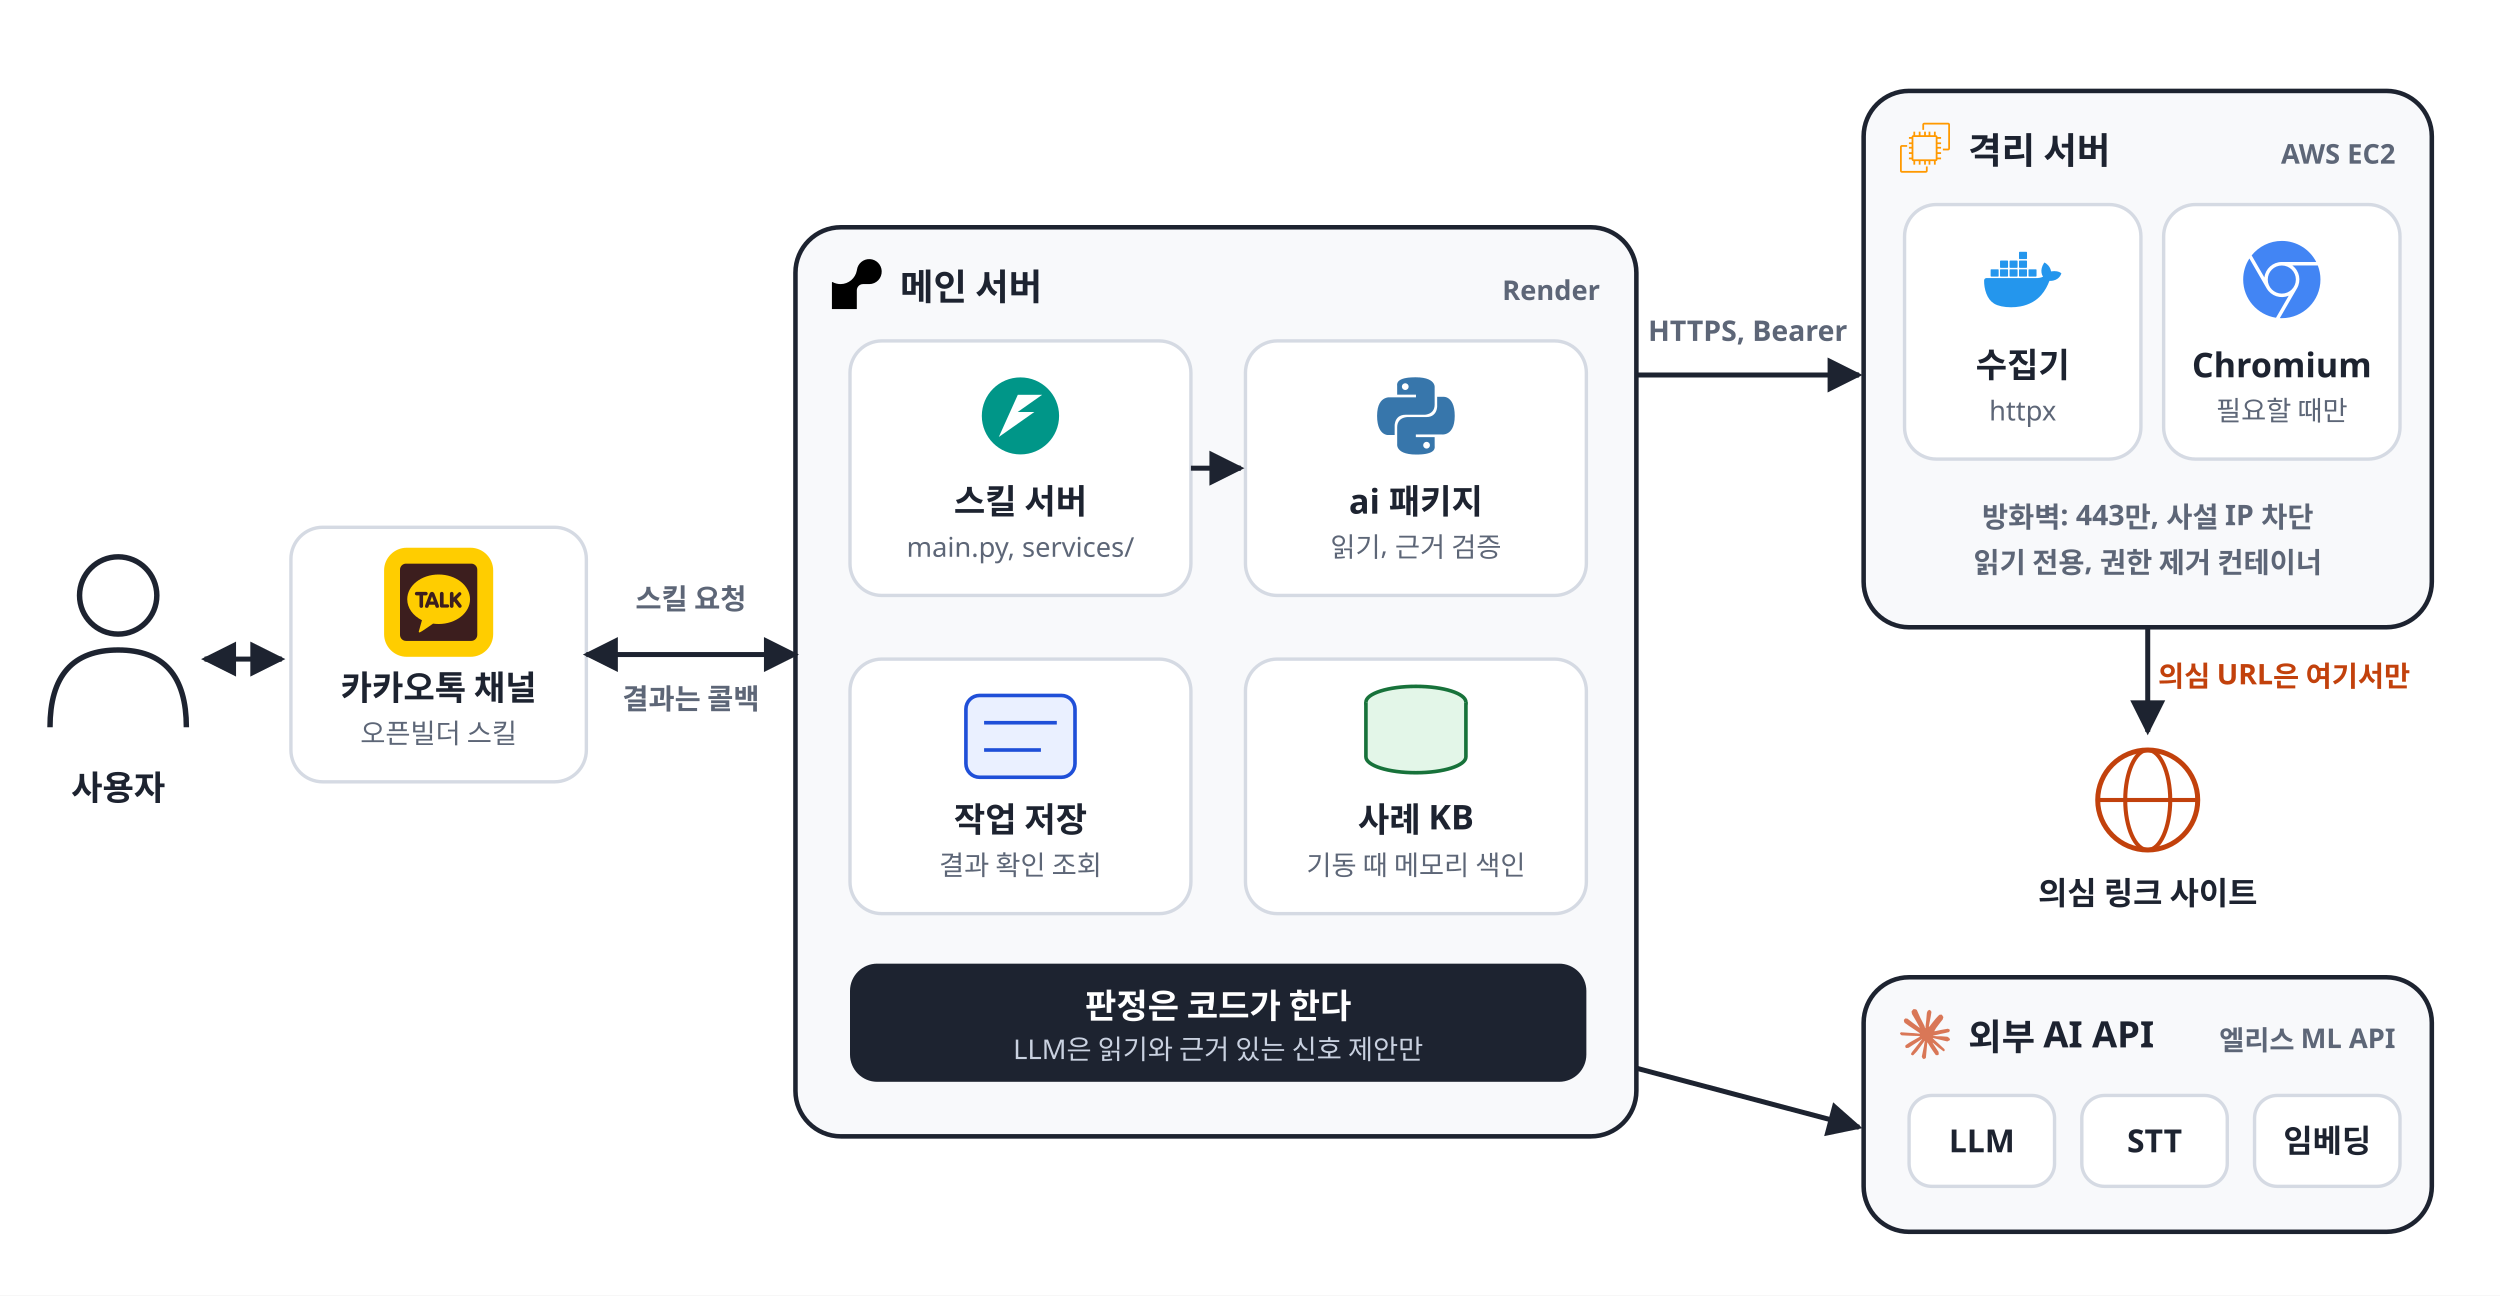
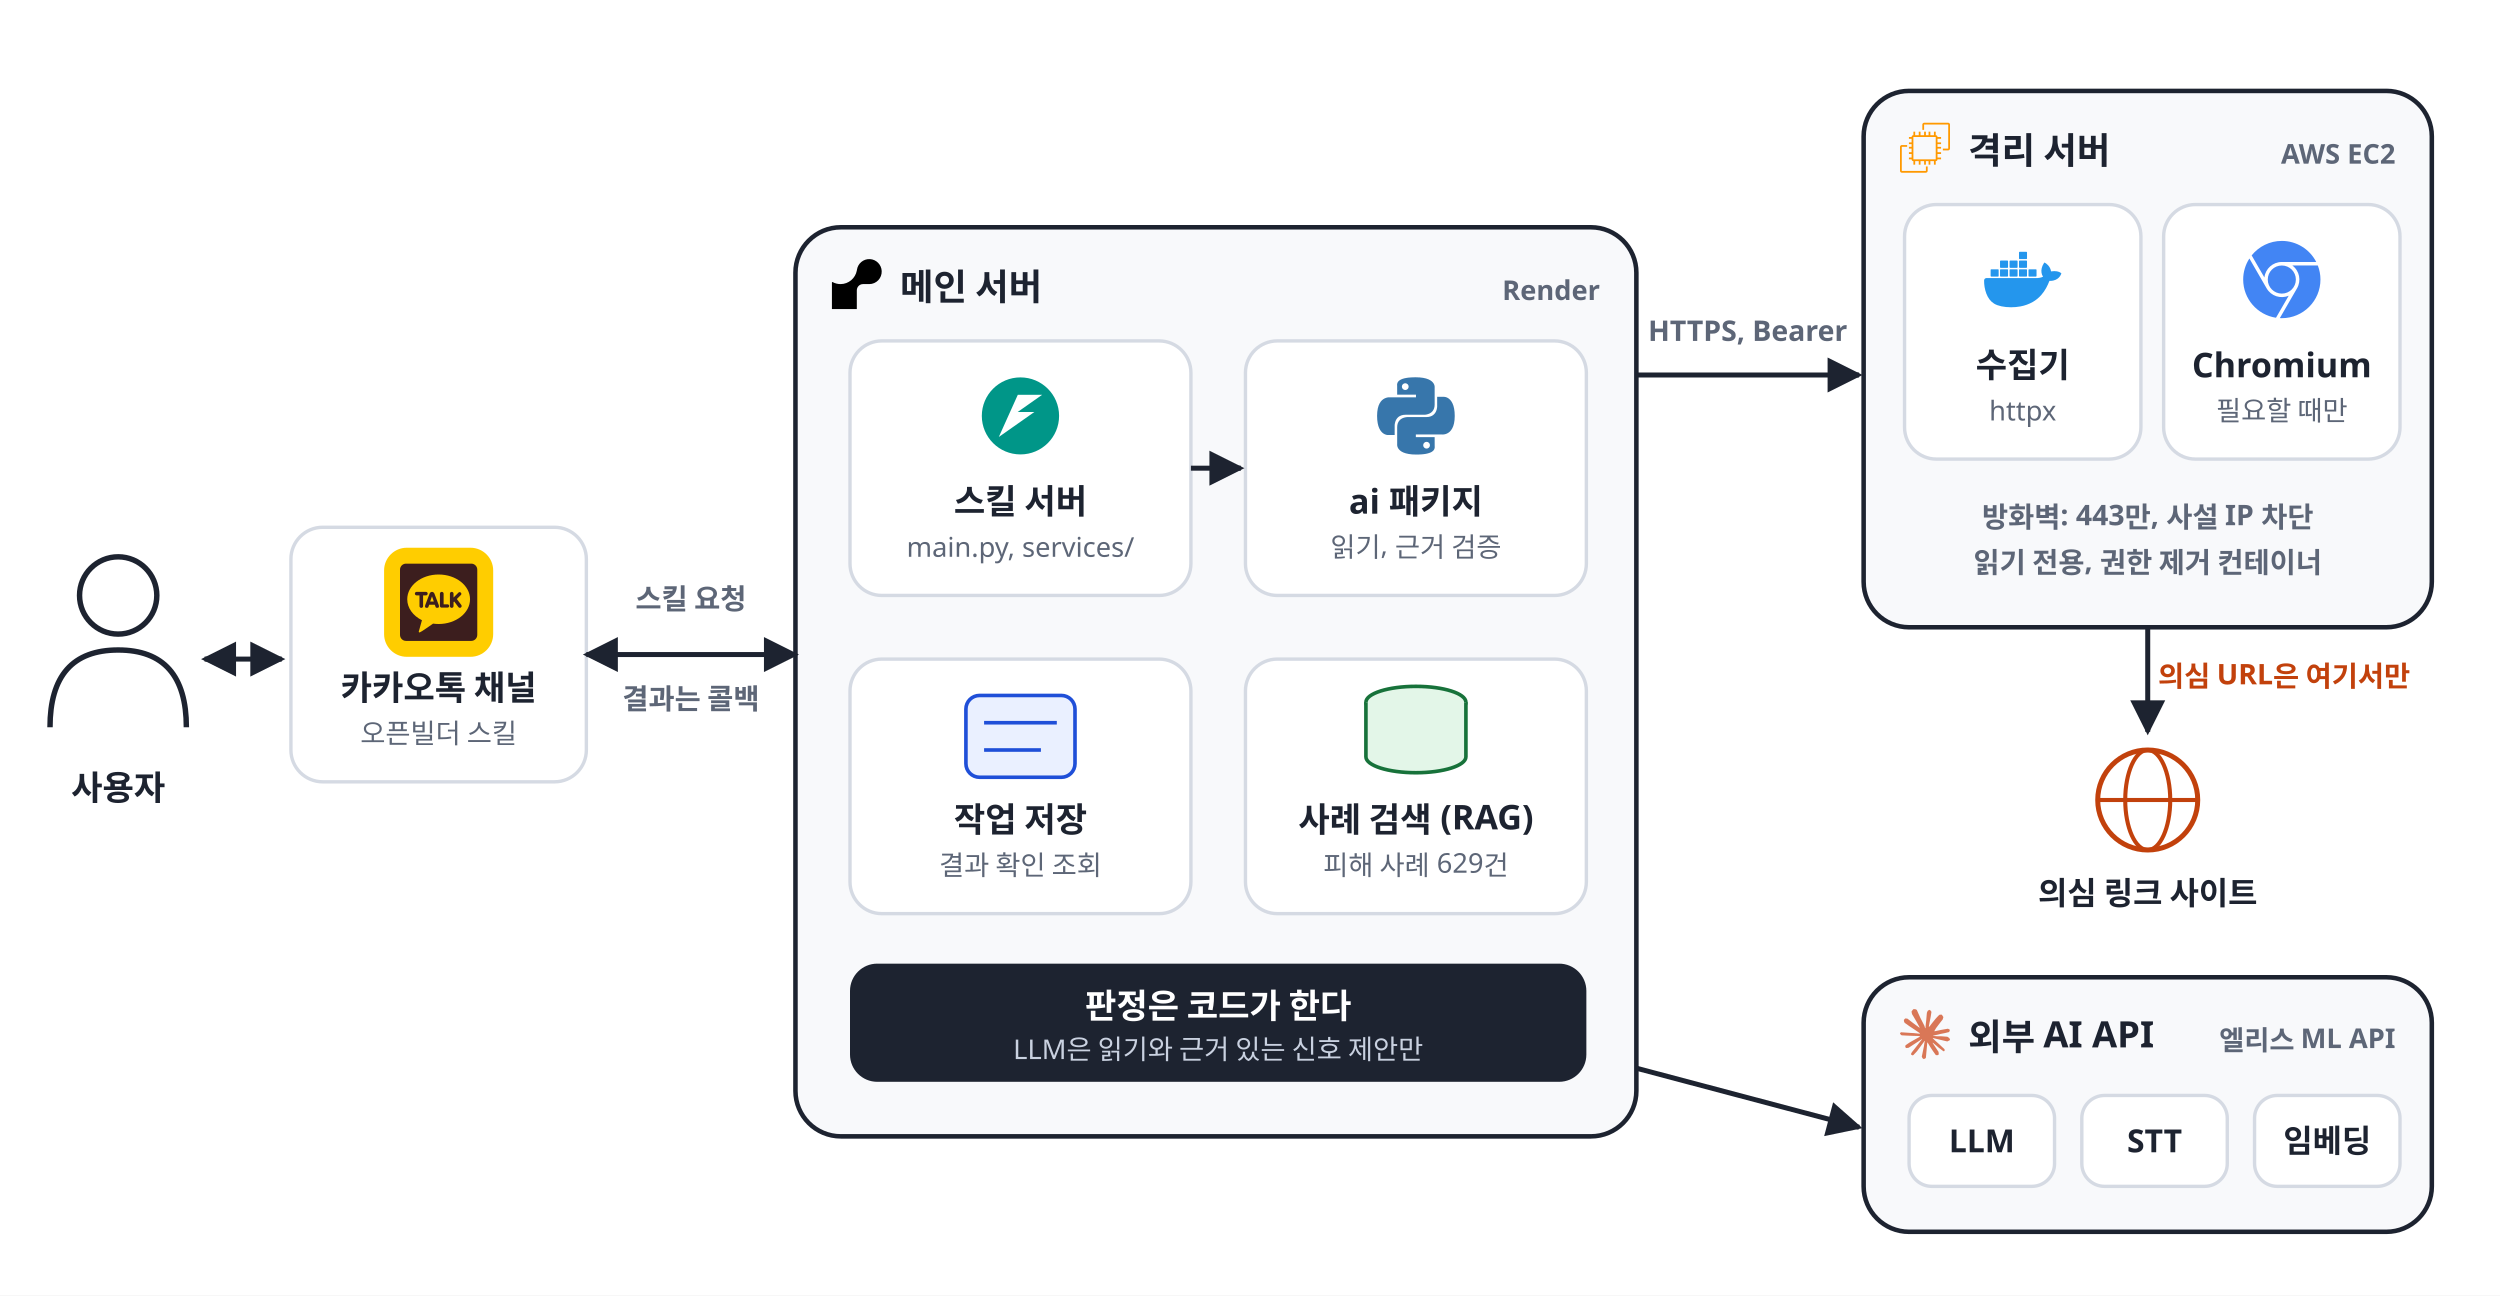
<svg xmlns="http://www.w3.org/2000/svg" viewBox="0 0 1100 570" width="1100" height="570" role="img">
  <defs>
    <marker id="arrow" viewBox="0 0 10 10" refX="9" refY="5" markerWidth="7" markerHeight="7" orient="auto-start-reverse">
      <path d="M0 0 L10 5 L0 10 z" fill="#1d2330" />
    </marker>
    <marker id="arrow-start" viewBox="0 0 10 10" refX="9" refY="5" markerWidth="7" markerHeight="7" orient="auto-start-reverse">
      <path d="M0 0 L10 5 L0 10 z" fill="#1d2330" />
    </marker>
  </defs>
  <rect width="1100" height="570" fill="#ffffff" />
  <circle cx="52" cy="262" r="17" fill="none" stroke="#1d2330" stroke-width="2.4" />
  <path d="M22 320 q0 -34 30 -34 q30 0 30 34" fill="none" stroke="#1d2330" stroke-width="2.4" />
  <text x="52" y="352" font-size="15" font-weight="700" fill="#1d2330" text-anchor="middle" font-family="Pretendard, 'Apple SD Gothic Neo', 'Noto Sans KR', 'Malgun Gothic', sans-serif">사용자</text>
  <line x1="90" y1="290" x2="124" y2="290" stroke="#1d2330" stroke-width="2.2" marker-end="url(#arrow)" marker-start="url(#arrow-start)" />
  <rect x="128" y="232" width="130" height="112" rx="14" fill="#ffffff" stroke="#d5dae3" stroke-width="1.5" />
  <rect x="169.0" y="241" width="48" height="48" rx="10" fill="#FFCD00" />
  <path d="M22.125 0H1.875C.839 0 0 .839 0 1.875v20.25C0 23.161.839 24 1.875 24h20.25C23.161 24 24 23.161 24 22.125V1.875C24 .839 23.161 0 22.125 0zM12 18.75c-.591 0-1.17-.041-1.732-.121-.563.397-3.813 2.68-4.12 2.723 0 0-.126.049-.233-.014s-.088-.228-.088-.228c.032-.22.843-3.018.992-3.533-2.745-1.36-4.57-3.769-4.57-6.513C2.25 6.817 6.615 3.375 12 3.375s9.75 3.442 9.75 7.688c0 4.246-4.365 7.688-9.75 7.688zM8.05 9.867h-.878v3.342c0 .296-.252.537-.562.537s-.562-.241-.562-.537V9.867h-.878c-.304 0-.552-.247-.552-.551s.248-.551.552-.551h2.88c.304 0 .552.247.552.551s-.248.551-.552.551zm10.988 2.957a.558.558 0 0 1 .108.417.559.559 0 0 1-.218.371.557.557 0 0 1-.338.114.558.558 0 0 1-.449-.224l-1.319-1.748-.195.195v1.227a.564.564 0 0 1-.563.563.563.563 0 0 1-.562-.562V9.328c0-.31.252-.562.562-.562s.562.252.562.562v1.209l1.569-1.569c.081-.081.192-.125.312-.125.14 0 .281.061.387.166.099.098.157.225.165.357.008.133-.036.254-.124.343l-1.282 1.282 1.385 1.834zm-8.35-3.502c-.095-.27-.383-.547-.75-.556-.366.008-.654.286-.749.555l-1.345 3.542c-.171.53-.022.727.133.799a.857.857 0 0 0 .358.078c.235 0 .414-.095.468-.248l.279-.73 1.715 0.0.279.729c.054.153.234.248.468.248a.86.86 0 0 0 .358-.077c.155-.071.304-.268.133-.8l-1.345-3.54zm-1.312 2.443l.562-1.596.562 1.596H9.376zm5.906 1.384c0 .284-.242.516-.539.516h-1.805c-.297 0-.539-.231-.539-.516V9.328c0-.31.258-.562.574-.562s.574.252.574.562v3.305h1.195c.297 0 .539.231.539.516z" fill="#3C1E1E" transform="translate(176.0 248) scale(1.416667)" />
  <text x="193.0" y="308" font-size="15" font-weight="700" fill="#1d2330" text-anchor="middle" font-family="Pretendard, 'Apple SD Gothic Neo', 'Noto Sans KR', 'Malgun Gothic', sans-serif">카카오톡 채널</text>
  <text x="193.0" y="327" font-size="12" font-weight="500" fill="#5d6677" text-anchor="middle" font-family="Pretendard, 'Apple SD Gothic Neo', 'Noto Sans KR', 'Malgun Gothic', sans-serif">오픈빌더 스킬</text>
  <rect x="350" y="100" width="370" height="400" rx="20" fill="#f8f9fb" stroke="#1d2330" stroke-width="2" />
  <path d="M18.263.007c-3.121-.147-5.744 2.109-6.192 5.082-.018.138-.045.272-.067.405-.696 3.703-3.936 6.507-7.827 6.507-1.388 0-2.691-.356-3.825-.979a.202.202 0 0 0-.302.178V24H12v-8.999c0-1.656 1.338-3 2.987-3h2.988c3.382 0 6.103-2.817 5.97-6.244-.12-3.084-2.61-5.603-5.682-5.75" fill="#000000" transform="translate(366 114) scale(0.9166667)" />
  <text x="396" y="132" font-size="16" font-weight="800" fill="#1d2330" text-anchor="start" font-family="Pretendard, 'Apple SD Gothic Neo', 'Noto Sans KR', 'Malgun Gothic', sans-serif">메인 서버</text>
  <text x="704" y="132" font-size="12" font-weight="600" fill="#5d6677" text-anchor="end" font-family="Pretendard, 'Apple SD Gothic Neo', 'Noto Sans KR', 'Malgun Gothic', sans-serif">Render</text>
  <line x1="258" y1="288" x2="350" y2="288" stroke="#1d2330" stroke-width="2.2" marker-end="url(#arrow)" marker-start="url(#arrow-start)" />
  <text x="304" y="268" font-size="12.5" font-weight="600" fill="#5d6677" text-anchor="middle" font-family="Pretendard, 'Apple SD Gothic Neo', 'Noto Sans KR', 'Malgun Gothic', sans-serif">스킬 요청</text>
  <text x="304" y="312" font-size="12.5" font-weight="600" fill="#5d6677" text-anchor="middle" font-family="Pretendard, 'Apple SD Gothic Neo', 'Noto Sans KR', 'Malgun Gothic', sans-serif">결과는 콜백</text>
  <rect x="374" y="150" width="150" height="112" rx="14" fill="#ffffff" stroke="#d5dae3" stroke-width="1.5" />
  <path d="M12 .039C5.373.038 0 5.393 0 11.999c-.001 6.607 5.372 11.963 12 11.963 6.628 0 12.001-5.356 12-11.963-0-6.606-5.373-11.96-12-11.96m-.829 5.415h7.55l-7.58 5.328h5.183L5.279 18.544q2.947-6.544 5.892-13.09" fill="#009688" transform="translate(432.0 166) scale(1.416667)" />
  <text x="449.0" y="226" font-size="15" font-weight="700" fill="#1d2330" text-anchor="middle" font-family="Pretendard, 'Apple SD Gothic Neo', 'Noto Sans KR', 'Malgun Gothic', sans-serif">스킬 서버</text>
  <text x="449.0" y="245" font-size="12" font-weight="500" fill="#5d6677" text-anchor="middle" font-family="Pretendard, 'Apple SD Gothic Neo', 'Noto Sans KR', 'Malgun Gothic', sans-serif">main.py, services/</text>
  <rect x="548" y="150" width="150" height="112" rx="14" fill="#ffffff" stroke="#d5dae3" stroke-width="1.5" />
  <path d="M14.25.18l.9.2.73.26.59.3.45.32.34.34.25.34.16.33.1.3.04.26.02.2-.01.13V8.5l-.05.63-.13.55-.21.46-.26.38-.3.31-.33.25-.35.19-.35.14-.33.1-.3.07-.26.04-.21.02H8.77l-.69.05-.59.14-.5.22-.41.27-.33.32-.27.35-.2.36-.15.37-.1.35-.07.32-.04.27-.02.21v3.06H3.17l-.21-.03-.28-.07-.32-.12-.35-.18-.36-.26-.36-.36-.35-.46-.32-.59-.28-.73-.21-.88-.14-1.05-.05-1.23.06-1.22.16-1.04.24-.87.32-.71.36-.57.4-.44.42-.33.42-.24.4-.16.36-.1.32-.05.24-.01h.16l.06.01h8.16v-.83H6.18l-.01-2.75-.02-.37.05-.34.11-.31.17-.28.25-.26.31-.23.38-.2.44-.18.51-.15.58-.12.64-.1.71-.06.77-.04.84-.02 1.27.05zm-6.3 1.98l-.23.33-.08.41.08.41.23.34.33.22.41.09.41-.09.33-.22.23-.34.08-.41-.08-.41-.23-.33-.33-.22-.41-.09-.41.09zm13.09 3.95l.28.06.32.12.35.18.36.27.36.35.35.47.32.59.28.73.21.88.14 1.04.05 1.23-.06 1.23-.16 1.04-.24.86-.32.71-.36.57-.4.45-.42.33-.42.24-.4.16-.36.09-.32.05-.24.02-.16-.01h-8.22v.82h5.84l.01 2.76.02.36-.05.34-.11.31-.17.29-.25.25-.31.24-.38.2-.44.17-.51.15-.58.13-.64.09-.71.07-.77.04-.84.01-1.27-.04-1.07-.14-.9-.2-.73-.25-.59-.3-.45-.33-.34-.34-.25-.34-.16-.33-.1-.3-.04-.25-.02-.2.01-.13v-5.34l.05-.64.13-.54.21-.46.26-.38.3-.32.33-.24.35-.2.35-.14.33-.1.3-.06.26-.04.21-.02.13-.01h5.84l.69-.05.59-.14.5-.21.41-.28.33-.32.27-.35.2-.36.15-.36.1-.35.07-.32.04-.28.02-.21V6.07h2.09l.14.01zm-6.47 14.25l-.23.33-.08.41.08.41.23.33.33.23.41.08.41-.08.33-.23.23-.33.08-.41-.08-.41-.23-.33-.33-.23-.41-.08-.41.08z" fill="#3776AB" transform="translate(606.0 166) scale(1.416667)" />
  <text x="623.0" y="226" font-size="15" font-weight="700" fill="#1d2330" text-anchor="middle" font-family="Pretendard, 'Apple SD Gothic Neo', 'Noto Sans KR', 'Malgun Gothic', sans-serif">ai 패키지</text>
  <text x="623.0" y="245" font-size="12" font-weight="500" fill="#5d6677" text-anchor="middle" font-family="Pretendard, 'Apple SD Gothic Neo', 'Noto Sans KR', 'Malgun Gothic', sans-serif">읽기, 근거 검증</text>
  <line x1="524" y1="206" x2="546" y2="206" stroke="#1d2330" stroke-width="2.2" marker-end="url(#arrow)" />
  <rect x="374" y="290" width="150" height="112" rx="14" fill="#ffffff" stroke="#d5dae3" stroke-width="1.5" />
  <text x="449.0" y="366" font-size="15" font-weight="700" fill="#1d2330" text-anchor="middle" font-family="Pretendard, 'Apple SD Gothic Neo', 'Noto Sans KR', 'Malgun Gothic', sans-serif">작업 저장</text>
  <text x="449.0" y="385" font-size="12" font-weight="500" fill="#5d6677" text-anchor="middle" font-family="Pretendard, 'Apple SD Gothic Neo', 'Noto Sans KR', 'Malgun Gothic', sans-serif">결과 확인 조회</text>
  <rect x="425" y="306" width="48" height="36" rx="6" fill="#eaf0ff" stroke="#1f4fd8" stroke-width="1.6" />
  <line x1="433" y1="318" x2="465" y2="318" stroke="#1f4fd8" stroke-width="1.6" />
  <line x1="433" y1="330" x2="458" y2="330" stroke="#1f4fd8" stroke-width="1.6" />
  <rect x="548" y="290" width="150" height="112" rx="14" fill="#ffffff" stroke="#d5dae3" stroke-width="1.5" />
-   <text x="623.0" y="366" font-size="15" font-weight="700" fill="#1d2330" text-anchor="middle" font-family="Pretendard, 'Apple SD Gothic Neo', 'Noto Sans KR', 'Malgun Gothic', sans-serif">사례 KB</text>
-   <text x="623.0" y="385" font-size="12" font-weight="500" fill="#5d6677" text-anchor="middle" font-family="Pretendard, 'Apple SD Gothic Neo', 'Noto Sans KR', 'Malgun Gothic', sans-serif">기동 때 메모리 색인</text>
+   <text x="623.0" y="366" font-size="15" font-weight="700" fill="#1d2330" text-anchor="middle" font-family="Pretendard, 'Apple SD Gothic Neo', 'Noto Sans KR', 'Malgun Gothic', sans-serif">사례 검색 (RAG)</text>
+   <text x="623.0" y="385" font-size="12" font-weight="500" fill="#5d6677" text-anchor="middle" font-family="Pretendard, 'Apple SD Gothic Neo', 'Noto Sans KR', 'Malgun Gothic', sans-serif">피해 사례 629건</text>
  <ellipse cx="623" cy="309" rx="22" ry="7" fill="#e3f6e8" stroke="#17723a" stroke-width="1.6" />
  <path d="M601 309 v24 a22 7 0 0 0 44 0 v-24" fill="#e3f6e8" stroke="#17723a" stroke-width="1.6" />
  <rect x="374" y="424" width="324" height="52" rx="12" fill="#1d2330" />
  <text x="536" y="448" font-size="15" font-weight="800" fill="#ffffff" text-anchor="middle" font-family="Pretendard, 'Apple SD Gothic Neo', 'Noto Sans KR', 'Malgun Gothic', sans-serif">판정은 코드가 한다</text>
  <text x="536" y="466" font-size="12" font-weight="500" fill="#c9d1e0" text-anchor="middle" font-family="Pretendard, 'Apple SD Gothic Neo', 'Noto Sans KR', 'Malgun Gothic', sans-serif">LLM은 읽기와 근거 있는 신호 제안만</text>
  <rect x="820" y="40" width="250" height="236" rx="20" fill="#f8f9fb" stroke="#1d2330" stroke-width="2" />
  <path d="M6.429 17.571h10.714V6.857H6.429v10.714ZM18 6.857h1.714v.857H18V9.43h1.714v.857H18v1.285h1.714v.858H18v1.714h1.714V15H18v1.714h1.714v.857H18v.059a.8.8 0 0 1-.799.799h-.058v1.714h-.857v-1.714H14.57v1.714h-.857v-1.714H12.43v1.714h-.858v-1.714H9.857v1.714H9v-1.714H7.286v1.714h-.857v-1.714H6.37a.8.8 0 0 1-.799-.8v-.058H4.286v-.857H5.57V15H4.286v-.857H5.57v-1.714H4.286v-.858H5.57v-1.285H4.286v-.857H5.57V7.714H4.286v-.857H5.57V6.8a.8.8 0 0 1 .8-.799h.058V4.286h.857V6H9V4.286h.857V6h1.714V4.286h.858V6h1.285V4.286h.857V6h1.715V4.286h.857V6h.058a.8.8 0 0 1 .799.799v.058ZM12.429 23.09a.054.054 0 0 1-.054.053H.91a.053.053 0 0 1-.053-.053V11.625c0-.03.024-.054.053-.054h2.52v-.857H.91a.911.911 0 0 0-.91.91V23.09c0 .502.408.91.91.91h11.465a.91.91 0 0 0 .91-.91V21h-.856ZM24 .91v11.465a.91.91 0 0 1-.91.91h-2.52v-.856h2.519a.054.054 0 0 0 .053-.054V.91a.053.053 0 0 0-.053-.053H11.625a.053.053 0 0 0-.054.053v2.52h-.857V.91c0-.502.409-.91.91-.91H23.09a.91.91 0 0 1 .91.91Z" fill="#FF9900" transform="translate(836 54) scale(0.9166667)" />
  <text x="866" y="72" font-size="16" font-weight="800" fill="#1d2330" text-anchor="start" font-family="Pretendard, 'Apple SD Gothic Neo', 'Noto Sans KR', 'Malgun Gothic', sans-serif">격리 서버</text>
  <text x="1054" y="72" font-size="12" font-weight="600" fill="#5d6677" text-anchor="end" font-family="Pretendard, 'Apple SD Gothic Neo', 'Noto Sans KR', 'Malgun Gothic', sans-serif">AWS EC2</text>
  <rect x="838" y="90" width="104" height="112" rx="14" fill="#ffffff" stroke="#d5dae3" stroke-width="1.5" />
  <path d="M13.983 11.078h2.119a.186.186 0 00.186-.185V9.006a.186.186 0 00-.186-.186h-2.119a.185.185 0 00-.185.185v1.888c0 .102.083.185.185.185m-2.954-5.43h2.118a.186.186 0 00.186-.186V3.574a.186.186 0 00-.186-.185h-2.118a.185.185 0 00-.185.185v1.888c0 .102.082.185.185.185m0 2.716h2.118a.187.187 0 00.186-.186V6.29a.186.186 0 00-.186-.185h-2.118a.185.185 0 00-.185.185v1.887c0 .102.082.185.185.186m-2.93 0h2.12a.186.186 0 00.184-.186V6.29a.185.185 0 00-.185-.185H8.1a.185.185 0 00-.185.185v1.887c0 .102.083.185.185.186m-2.964 0h2.119a.186.186 0 00.185-.186V6.29a.185.185 0 00-.185-.185H5.136a.186.186 0 00-.186.185v1.887c0 .102.084.185.186.186m5.893 2.715h2.118a.186.186 0 00.186-.185V9.006a.186.186 0 00-.186-.186h-2.118a.185.185 0 00-.185.185v1.888c0 .102.082.185.185.185m-2.93 0h2.12a.185.185 0 00.184-.185V9.006a.185.185 0 00-.184-.186h-2.12a.185.185 0 00-.184.185v1.888c0 .102.083.185.185.185m-2.964 0h2.119a.185.185 0 00.185-.185V9.006a.185.185 0 00-.184-.186h-2.12a.186.186 0 00-.186.186v1.887c0 .102.084.185.186.185m-2.92 0h2.12a.185.185 0 00.184-.185V9.006a.185.185 0 00-.184-.186h-2.12a.185.185 0 00-.184.185v1.888c0 .102.082.185.185.185M23.763 9.89c-.065-.051-.672-.51-1.954-.51-.338.001-.676.03-1.01.087-.248-1.7-1.653-2.53-1.716-2.566l-.344-.199-.226.327c-.284.438-.49.922-.612 1.43-.23.97-.09 1.882.403 2.661-.595.332-1.55.413-1.744.42H.751a.751.751 0 00-.75.748 11.376 11.376 0 00.692 4.062c.545 1.428 1.355 2.48 2.41 3.124 1.18.723 3.1 1.137 5.275 1.137.983.003 1.963-.086 2.93-.266a12.248 12.248 0 003.823-1.389c.98-.567 1.86-1.288 2.61-2.136 1.252-1.418 1.998-2.997 2.553-4.4h.221c1.372 0 2.215-.549 2.68-1.009.309-.293.55-.65.707-1.046l.098-.288Z" fill="#2496ED" transform="translate(873.0 106) scale(1.416667)" />
  <text x="890.0" y="166" font-size="15" font-weight="700" fill="#1d2330" text-anchor="middle" font-family="Pretendard, 'Apple SD Gothic Neo', 'Noto Sans KR', 'Malgun Gothic', sans-serif">수집기</text>
  <text x="890.0" y="185" font-size="12" font-weight="500" fill="#5d6677" text-anchor="middle" font-family="Pretendard, 'Apple SD Gothic Neo', 'Noto Sans KR', 'Malgun Gothic', sans-serif">httpx</text>
  <rect x="952" y="90" width="104" height="112" rx="14" fill="#ffffff" stroke="#d5dae3" stroke-width="1.5" />
  <path d="M12 0C8.21 0 4.831 1.757 2.632 4.501l3.953 6.848A5.454 5.454 0 0 1 12 6.545h10.691A12 12 0 0 0 12 0zM1.931 5.47A11.943 11.943 0 0 0 0 12c0 6.012 4.42 10.991 10.189 11.864l3.953-6.847a5.45 5.45 0 0 1-6.865-2.29zm13.342 2.166a5.446 5.446 0 0 1 1.45 7.09l.002.001h-.002l-5.344 9.257c.206.01.413.016.621.016 6.627 0 12-5.373 12-12 0-1.54-.29-3.011-.818-4.364zM12 16.364a4.364 4.364 0 1 1 0-8.728 4.364 4.364 0 0 1 0 8.728Z" fill="#4285F4" transform="translate(987.0 106) scale(1.416667)" />
  <text x="1004.0" y="166" font-size="15" font-weight="700" fill="#1d2330" text-anchor="middle" font-family="Pretendard, 'Apple SD Gothic Neo', 'Noto Sans KR', 'Malgun Gothic', sans-serif">Chromium</text>
  <text x="1004.0" y="185" font-size="12" font-weight="500" fill="#5d6677" text-anchor="middle" font-family="Pretendard, 'Apple SD Gothic Neo', 'Noto Sans KR', 'Malgun Gothic', sans-serif">필요할 때만</text>
  <text x="945" y="232" font-size="12.5" font-weight="600" fill="#5d6677" text-anchor="middle" font-family="Pretendard, 'Apple SD Gothic Neo', 'Noto Sans KR', 'Malgun Gothic', sans-serif">방화벽: 443만, 사설 IP 차단</text>
  <text x="945" y="252" font-size="12.5" font-weight="600" fill="#5d6677" text-anchor="middle" font-family="Pretendard, 'Apple SD Gothic Neo', 'Noto Sans KR', 'Malgun Gothic', sans-serif">읽기 전용, 권한 제거 컨테이너</text>
  <line x1="720" y1="165" x2="818" y2="165" stroke="#1d2330" stroke-width="2.2" marker-end="url(#arrow)" />
  <text x="769" y="150" font-size="12.5" font-weight="600" fill="#5d6677" text-anchor="middle" font-family="Pretendard, 'Apple SD Gothic Neo', 'Noto Sans KR', 'Malgun Gothic', sans-serif">HTTPS, Bearer</text>
  <line x1="945" y1="276" x2="945" y2="322" stroke="#1d2330" stroke-width="2.2" marker-end="url(#arrow)" />
  <text x="1005" y="302" font-size="12.5" font-weight="700" fill="#c2410c" text-anchor="middle" font-family="Pretendard, 'Apple SD Gothic Neo', 'Noto Sans KR', 'Malgun Gothic', sans-serif">의심 URL은 여기서만</text>
  <circle cx="945" cy="352" r="22" fill="#fff" stroke="#c2410c" stroke-width="2.2" />
  <ellipse cx="945" cy="352" rx="9.9" ry="22" fill="none" stroke="#c2410c" stroke-width="1.8" />
  <line x1="923" y1="352" x2="967" y2="352" stroke="#c2410c" stroke-width="1.8" />
  <text x="945" y="398" font-size="14" font-weight="700" fill="#1d2330" text-anchor="middle" font-family="Pretendard, 'Apple SD Gothic Neo', 'Noto Sans KR', 'Malgun Gothic', sans-serif">의심 링크 사이트</text>
  <rect x="820" y="430" width="250" height="112" rx="20" fill="#f8f9fb" stroke="#1d2330" stroke-width="2" />
  <path d="m4.714 15.956 4.717-2.647.079-.231-.079-.128h-.231l-.789-.049-2.696-.073-2.337-.097-2.265-.121-.571-.121-.534-.704.055-.352.48-.322.686.061 1.518.103 2.277.158 1.651.097 2.447.255h.389l.055-.158-.134-.097-.103-.097L6.973 9.836l-2.55-1.688-1.336-.971-.723-.492-.364-.461-.158-1.008.656-.723.88.061.225.061.892.686 1.906 1.475 2.489 1.834.364.303.146-.103.018-.073-.164-.273-1.354-2.447-1.445-2.489-.643-1.032-.17-.619c-.061-.255-.103-.467-.103-.729L6.287.134 6.7 0l.996.134.419.364.619 1.415 1.002 2.228 1.554 3.03.455.898.243.832.091.255h.158v-.146l.128-1.706.237-2.095.231-2.696.079-.759.376-.911.747-.492.583.279.48.686-.067.443-.285 1.852-.559 2.902-.364 1.943h.212l.243-.243.984-1.305 1.651-2.064.729-.82.85-.905.546-.431h1.032l.759 1.129-.34 1.166-1.062 1.348-.88 1.141-1.263 1.7-.789 1.36.073.109.188-.018 2.853-.607 1.542-.279 1.84-.316.832.389.091.395-.328.807-1.967.486-2.307.461-3.436.814-.043.03.049.061 1.548.146.662.036h1.621l3.018.225.789.522.474.638-.079.486-1.214.619-1.639-.389-3.825-.911-1.311-.328h-.182v.109l1.093 1.069 2.003 1.809 2.507 2.331.128.577-.322.455-.34-.049-2.204-1.657-.85-.747-1.925-1.621h-.128v.17l.443.65 2.344 3.521.121 1.081-.17.352-.607.212-.668-.121-1.372-1.925L14.38 17.959l-1.141-1.943-.14.079-.674 7.255-.316.37-.729.279-.607-.461-.322-.747.322-1.475.389-1.925.316-1.53.285-1.9.17-.631-.012-.043-.14.018-1.433 1.967-2.18 2.945-1.724 1.846-.413.164-.716-.37.067-.662.401-.589 2.386-3.036 1.439-1.882.929-1.087-.006-.158h-.055l-6.338 4.116-1.129.146-.486-.455.061-.747.231-.243 1.906-1.311Z" fill="#D97757" transform="translate(836 444) scale(0.9166667)" />
  <text x="866" y="462" font-size="16" font-weight="800" fill="#1d2330" text-anchor="start" font-family="Pretendard, 'Apple SD Gothic Neo', 'Noto Sans KR', 'Malgun Gothic', sans-serif">외부 AI API</text>
  <text x="1054" y="462" font-size="12" font-weight="600" fill="#5d6677" text-anchor="end" font-family="Pretendard, 'Apple SD Gothic Neo', 'Noto Sans KR', 'Malgun Gothic', sans-serif">엘리스 ML API</text>
  <rect x="840" y="482" width="64" height="40" rx="10" fill="#ffffff" stroke="#d5dae3" stroke-width="1.5" />
  <text x="872" y="507" font-size="14" font-weight="700" fill="#1d2330" text-anchor="middle" font-family="Pretendard, 'Apple SD Gothic Neo', 'Noto Sans KR', 'Malgun Gothic', sans-serif">LLM</text>
  <rect x="916" y="482" width="64" height="40" rx="10" fill="#ffffff" stroke="#d5dae3" stroke-width="1.5" />
  <text x="948" y="507" font-size="14" font-weight="700" fill="#1d2330" text-anchor="middle" font-family="Pretendard, 'Apple SD Gothic Neo', 'Noto Sans KR', 'Malgun Gothic', sans-serif">STT</text>
  <rect x="992" y="482" width="64" height="40" rx="10" fill="#ffffff" stroke="#d5dae3" stroke-width="1.5" />
  <text x="1024" y="507" font-size="14" font-weight="700" fill="#1d2330" text-anchor="middle" font-family="Pretendard, 'Apple SD Gothic Neo', 'Noto Sans KR', 'Malgun Gothic', sans-serif">임베딩</text>
  <line x1="720" y1="470" x2="818" y2="496" stroke="#1d2330" stroke-width="2.2" marker-end="url(#arrow)" />
</svg>
